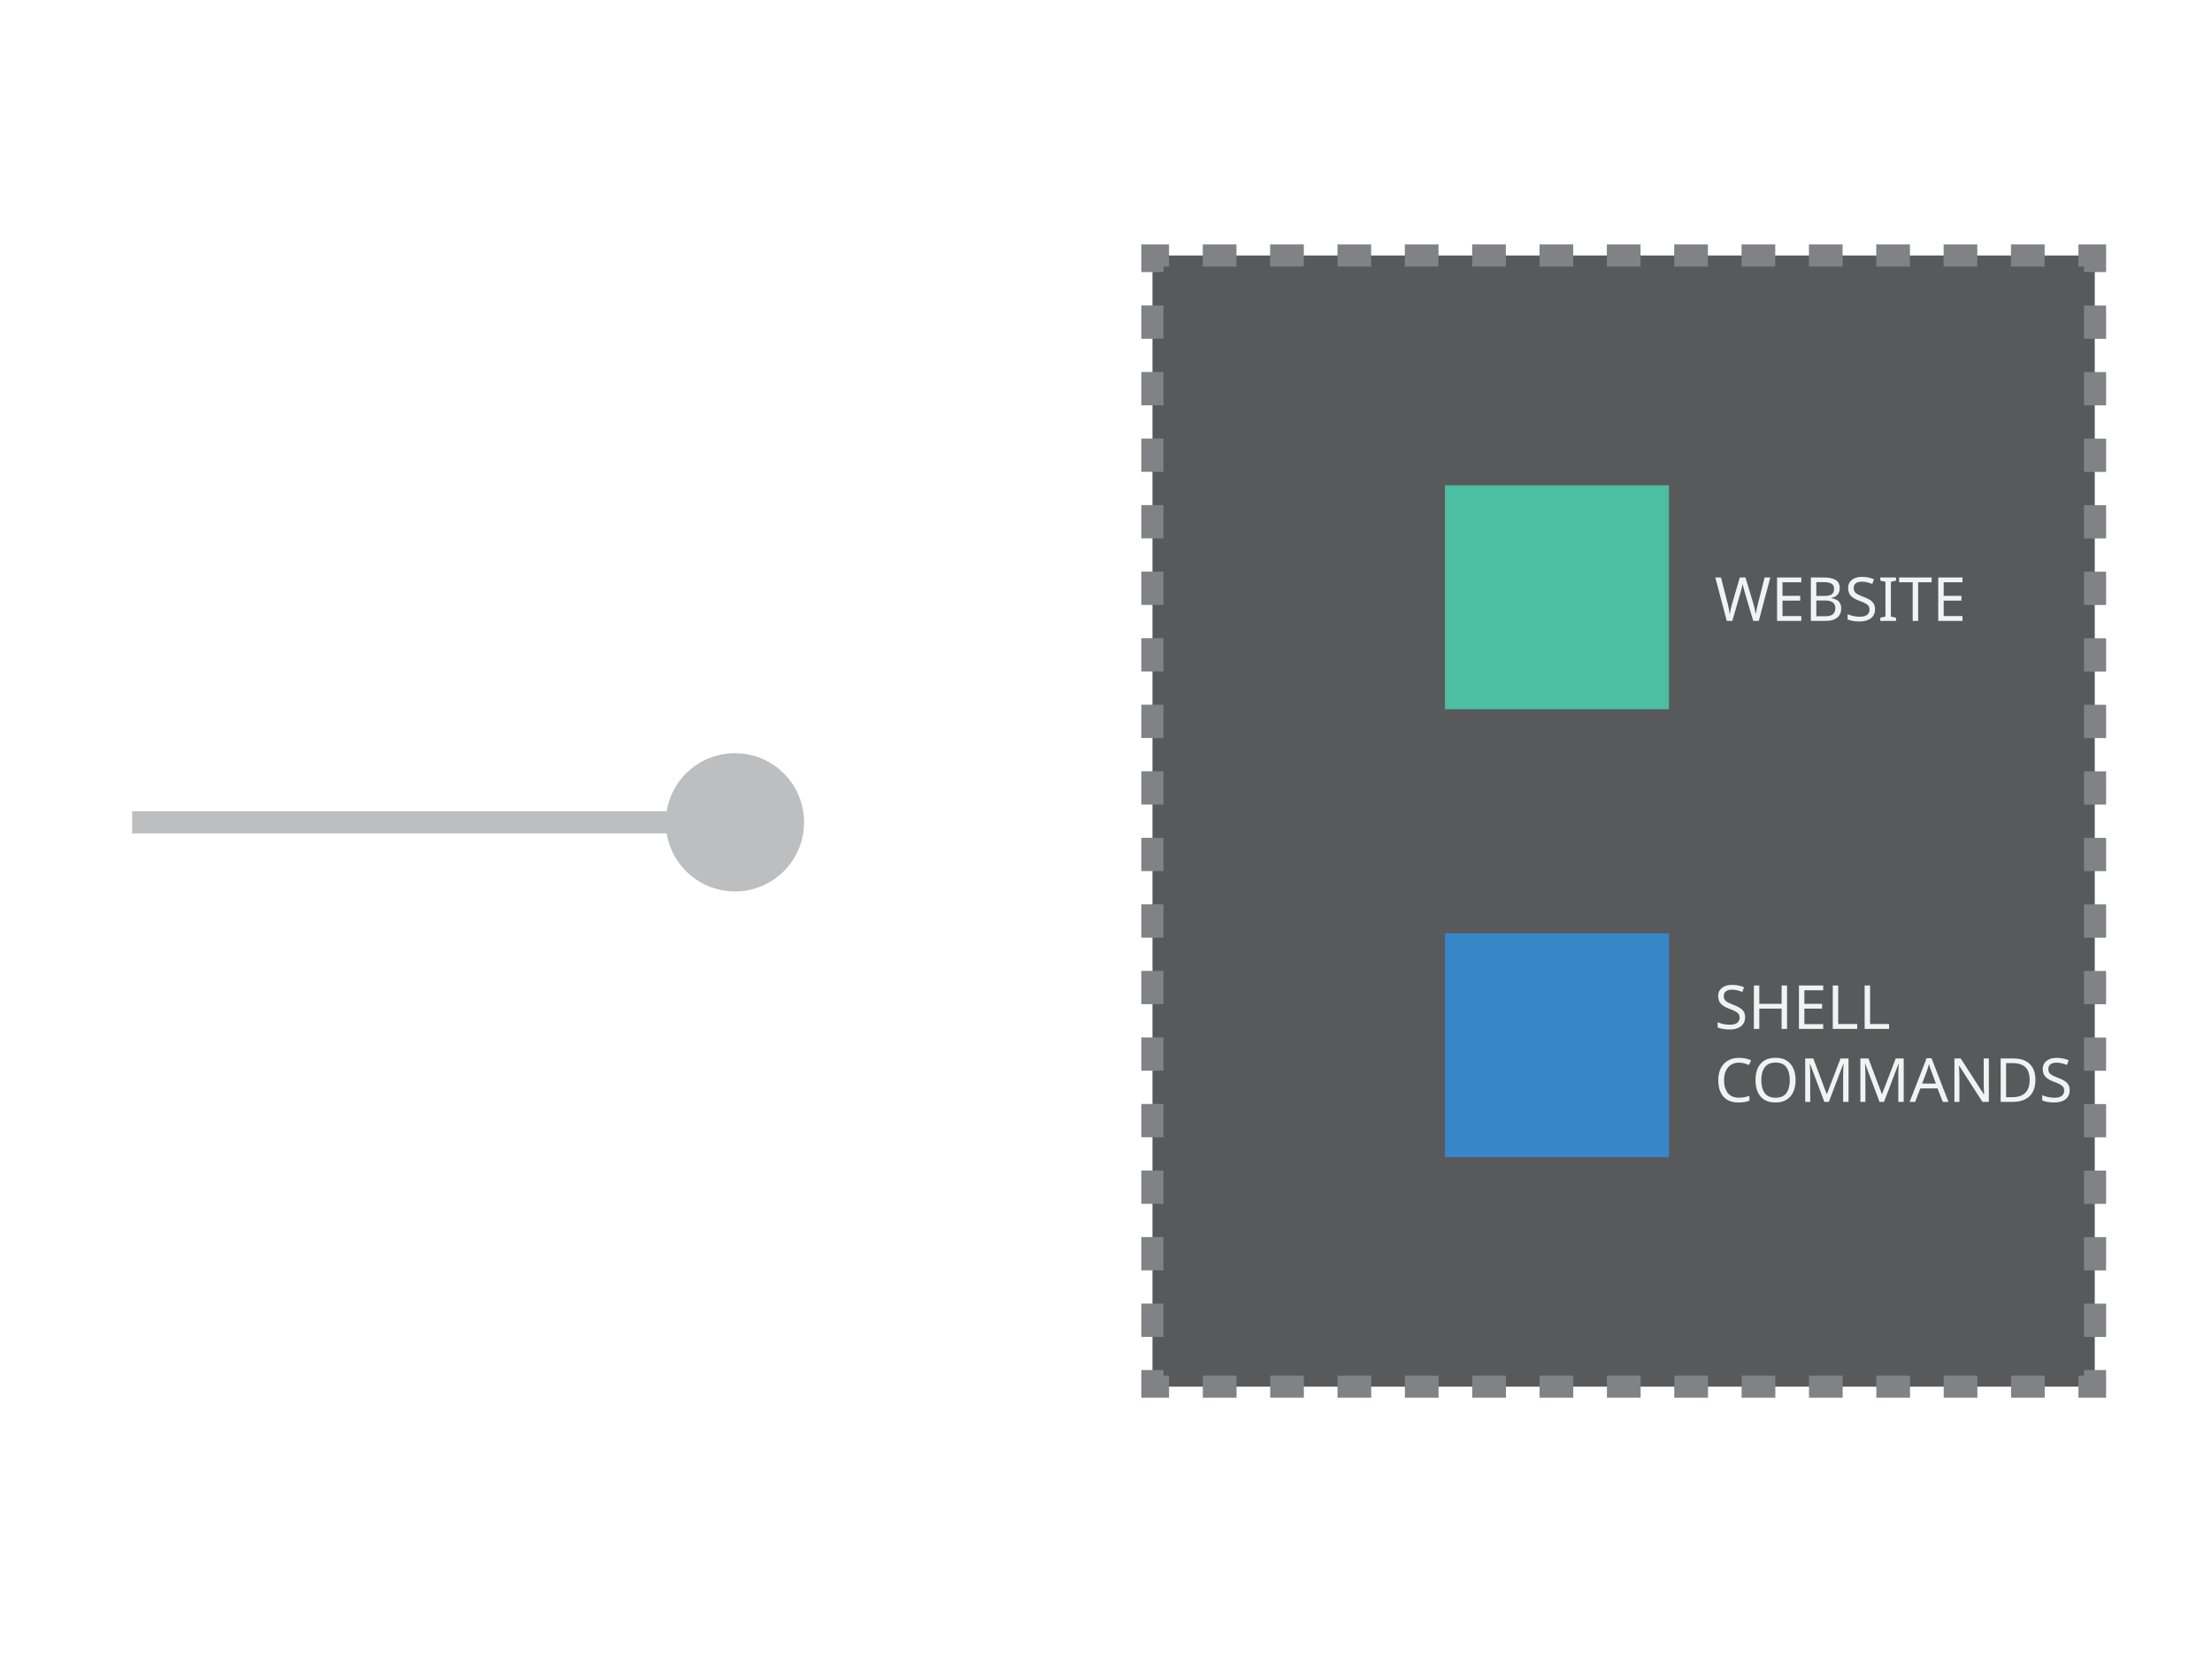
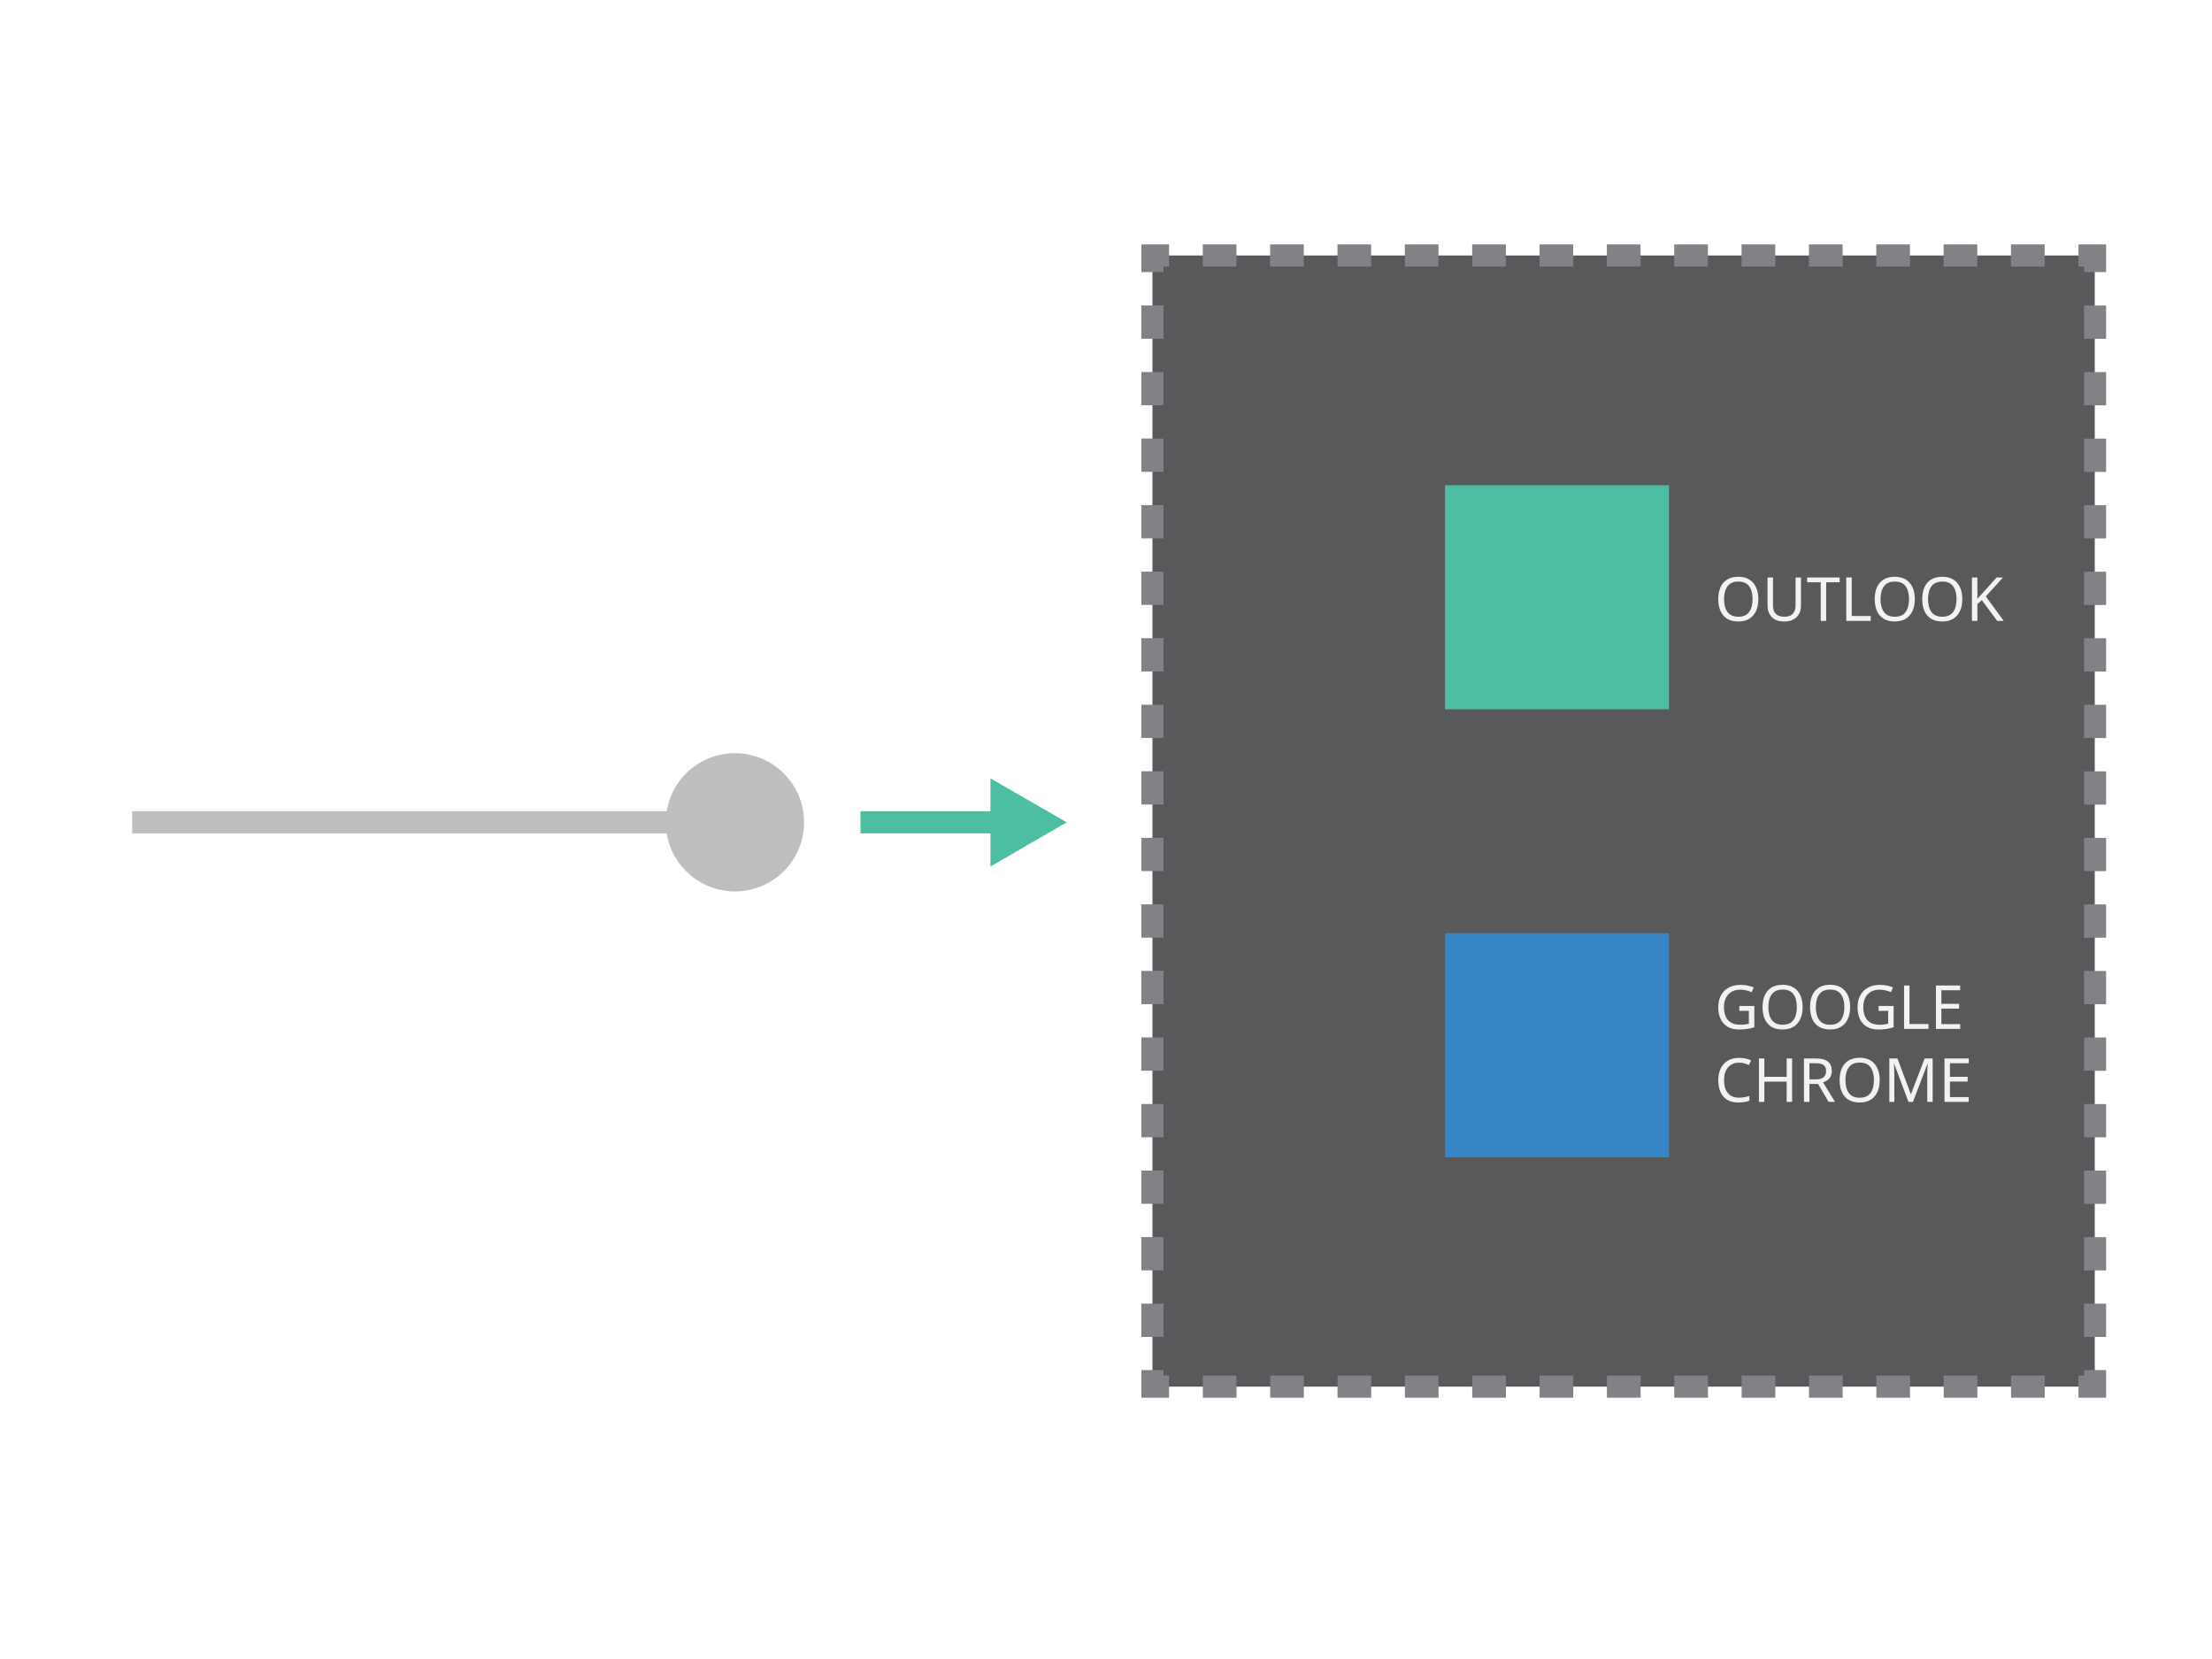
<svg xmlns="http://www.w3.org/2000/svg" version="1.1" x="0px" y="0px" viewBox="0 0 800 600" enable-background="new 0 0 800 600" xml:space="preserve">
  <g id="Layer_1" display="none">
    <rect display="inline" fill="#414042" width="801" height="600" />
  </g>
  <g id="Layer_7">
    <g id="machine">
      <g>
        <rect x="416.8" y="92.4" fill="#58595B" width="340.8" height="409.1" />
        <g>
          <polyline fill="none" stroke="#808285" stroke-width="8" stroke-miterlimit="10" points="757.7,495.5 757.7,501.5 751.7,501.5           " />
          <line fill="none" stroke="#808285" stroke-width="8" stroke-miterlimit="10" stroke-dasharray="12.179,12.179" x1="739.5" y1="501.5" x2="428.9" y2="501.5" />
          <polyline fill="none" stroke="#808285" stroke-width="8" stroke-miterlimit="10" points="422.8,501.5 416.8,501.5 416.8,495.5           " />
          <line fill="none" stroke="#808285" stroke-width="8" stroke-miterlimit="10" stroke-dasharray="12.033,12.033" x1="416.8" y1="483.5" x2="416.8" y2="104.5" />
          <polyline fill="none" stroke="#808285" stroke-width="8" stroke-miterlimit="10" points="416.8,98.4 416.8,92.4 422.8,92.4           " />
          <line fill="none" stroke="#808285" stroke-width="8" stroke-miterlimit="10" stroke-dasharray="12.179,12.179" x1="435" y1="92.4" x2="745.6" y2="92.4" />
          <polyline fill="none" stroke="#808285" stroke-width="8" stroke-miterlimit="10" points="751.7,92.4 757.7,92.4 757.7,98.4           " />
          <line fill="none" stroke="#808285" stroke-width="8" stroke-miterlimit="10" stroke-dasharray="12.033,12.033" x1="757.7" y1="110.5" x2="757.7" y2="489.5" />
        </g>
      </g>
      <g id="Layer_3_copy">
        <rect x="522.6" y="337.5" fill="#3787C8" width="81" height="81" />
        <rect x="522.6" y="175.5" fill="#4CBEA1" width="81" height="81" />
      </g>
-       <text transform="matrix(1 0 0 1 620.0916 224.5494)" fill="#F1F2F2" font-family="'Roboto-Bold'" font-size="22">WEBSITE</text>
+       <text transform="matrix(1 0 0 1 620.0916 224.5494)" fill="#F1F2F2" font-family="'Roboto-Bold'" font-size="22">OUTLOOK</text>
      <text transform="matrix(1 0 0 1 620.0916 372.1128)">
-         <tspan x="0" y="0" fill="#F1F2F2" font-family="'Roboto-Bold'" font-size="22">SHELL</tspan>
-         <tspan x="0" y="26.4" fill="#F1F2F2" font-family="'Roboto-Bold'" font-size="22">COMMANDS</tspan>
+         <tspan x="0" y="0" fill="#F1F2F2" font-family="'Roboto-Bold'" font-size="22">GOOGLE</tspan>
+         <tspan x="0" y="26.4" fill="#F1F2F2" font-family="'Roboto-Bold'" font-size="22">CHROME</tspan>
      </text>
      <circle fill="#BCBEC0" cx="265.8" cy="297.4" r="25" />
      <line fill="none" stroke="#BCBEC0" stroke-width="8" stroke-miterlimit="10" x1="265.8" y1="297.4" x2="47.8" y2="297.4" />
    </g>
-     <g id="message" display="none">
-       <g display="inline">
+     <g id="message">
+       <g>
        <g>
-           <line fill="none" stroke="#E26F4F" stroke-width="8" stroke-miterlimit="10" x1="311.2" y1="297.4" x2="362.9" y2="297.4" />
+           <line fill="none" stroke="#4CBEA1" stroke-width="8" stroke-miterlimit="10" x1="311.2" y1="297.4" x2="362.9" y2="297.4" />
          <g>
-             <polygon fill="#E26F4F" points="358.2,313.4 385.8,297.4 358.2,281.5      " />
+             <polygon fill="#4CBEA1" points="358.2,313.4 385.8,297.4 358.2,281.5      " />
          </g>
        </g>
      </g>
    </g>
    <g id="port" display="none">
      <g display="inline">
        <g>
          <line fill="none" stroke="#E26F4F" stroke-width="8" stroke-miterlimit="10" x1="311.2" y1="297.4" x2="415.7" y2="297.1" />
          <g>
            <polygon fill="#E26F4F" points="411.1,313 438.6,297 411,281.1      " />
          </g>
        </g>
      </g>
      <circle display="inline" fill="#E26F4F" cx="466.8" cy="297.4" r="18.4" />
    </g>
    <g id="port_unicity" display="none">
      <g display="inline">
        <g>
          <polyline fill="none" stroke="#4CBEA1" stroke-width="8" stroke-miterlimit="10" points="311.2,297.4 396.4,297.4 396.4,213.3       415.7,213.3     " />
          <g>
            <polygon fill="#4CBEA1" points="411,229.2 438.6,213.3 411,197.3      " />
          </g>
        </g>
      </g>
      <circle display="inline" fill="#4CBEA1" cx="466.8" cy="213.3" r="18.4" />
      <circle display="inline" fill="#3787C8" cx="466.8" cy="378" r="18.4" />
-       <text transform="matrix(1 0 0 1 451.3267 183.704)" display="inline" fill="#F1F2F2" font-family="'Roboto-Bold'" font-size="27">80</text>
-       <text transform="matrix(1 0 0 1 451.3267 351.0373)" display="inline" fill="#F1F2F2" font-family="'Roboto-Bold'" font-size="27">22</text>
+       <text transform="matrix(1 0 0 1 435.8354 183.704)" display="inline" fill="#F1F2F2" font-family="'Roboto-Bold'" font-size="27">2892</text>
+       <text transform="matrix(1 0 0 1 435.8354 351.0373)" display="inline" fill="#F1F2F2" font-family="'Roboto-Bold'" font-size="27">1883</text>
    </g>
  </g>
  <g id="Layer_8" display="none">
-     <g id="DoS" display="inline">
-       <line fill="none" stroke="#E26F4F" stroke-width="8" stroke-miterlimit="10" x1="462.8" y1="235.9" x2="339.3" y2="358.3" />
-       <circle fill="#E26F4F" cx="339.3" cy="358.3" r="17.1" />
+     <g id="DoS">
+       <line display="inline" fill="none" stroke="#E26F4F" stroke-width="8" stroke-miterlimit="10" x1="462.8" y1="235.9" x2="339.3" y2="358.3" />
+       <circle display="inline" fill="#E26F4F" cx="339.3" cy="358.3" r="17.1" />
    </g>
    <g id="machine_copy" display="inline">
      <g>
        <rect x="523.1" y="95.7" fill="#58595B" width="233" height="279.7" />
        <g>
          <polyline fill="none" stroke="#808285" stroke-width="8" stroke-miterlimit="10" points="756.1,369.4 756.1,375.4 750.1,375.4           " />
          <line fill="none" stroke="#808285" stroke-width="8" stroke-miterlimit="10" stroke-dasharray="11.633,11.633" x1="738.5" y1="375.4" x2="534.9" y2="375.4" />
          <polyline fill="none" stroke="#808285" stroke-width="8" stroke-miterlimit="10" points="529.1,375.4 523.1,375.4 523.1,369.4           " />
          <line fill="none" stroke="#808285" stroke-width="8" stroke-miterlimit="10" stroke-dasharray="11.638,11.638" x1="523.1" y1="357.7" x2="523.1" y2="107.5" />
          <polyline fill="none" stroke="#808285" stroke-width="8" stroke-miterlimit="10" points="523.1,101.7 523.1,95.7 529.1,95.7           " />
          <line fill="none" stroke="#808285" stroke-width="8" stroke-miterlimit="10" stroke-dasharray="11.633,11.633" x1="540.7" y1="95.7" x2="744.3" y2="95.7" />
          <polyline fill="none" stroke="#808285" stroke-width="8" stroke-miterlimit="10" points="750.1,95.7 756.1,95.7 756.1,101.7           " />
          <line fill="none" stroke="#808285" stroke-width="8" stroke-miterlimit="10" stroke-dasharray="11.638,11.638" x1="756.1" y1="113.3" x2="756.1" y2="363.6" />
        </g>
      </g>
      <g id="Layer_3_copy_2">
        <rect x="639.6" y="208.2" fill="#4CBEA1" width="55.4" height="55.4" />
      </g>
      <circle fill="#BCBEC0" cx="462.8" cy="235.9" r="17.1" />
      <circle fill="#4CBEA1" cx="590.8" cy="235.9" r="17.1" />
      <circle fill="#BCBEC0" cx="215.8" cy="235.9" r="17.1" />
      <line fill="none" stroke="#BCBEC0" stroke-width="8" stroke-miterlimit="10" x1="462.8" y1="235.9" x2="215.8" y2="235.9" />
      <g>
        <path fill="none" d="M492,235.9" />
-       </g>
-       <g>
-         <g>
-           <line fill="none" stroke="#4CBEA1" stroke-width="7" stroke-miterlimit="10" x1="492" y1="235.9" x2="538.9" y2="235.9" />
-           <g>
-             <polygon fill="#4CBEA1" points="534.8,249.8 559,235.9 534.8,221.9      " />
-           </g>
-         </g>
      </g>
    </g>
    <g id="machine_trojan">
      <g display="inline">
        <rect x="523.1" y="95.7" fill="#58595B" width="233" height="279.7" />
        <g>
          <polyline fill="none" stroke="#808285" stroke-width="8" stroke-miterlimit="10" points="756.1,369.4 756.1,375.4 750.1,375.4           " />
          <line fill="none" stroke="#808285" stroke-width="8" stroke-miterlimit="10" stroke-dasharray="11.633,11.633" x1="738.5" y1="375.4" x2="534.9" y2="375.4" />
          <polyline fill="none" stroke="#808285" stroke-width="8" stroke-miterlimit="10" points="529.1,375.4 523.1,375.4 523.1,369.4           " />
          <line fill="none" stroke="#808285" stroke-width="8" stroke-miterlimit="10" stroke-dasharray="11.638,11.638" x1="523.1" y1="357.7" x2="523.1" y2="107.5" />
          <polyline fill="none" stroke="#808285" stroke-width="8" stroke-miterlimit="10" points="523.1,101.7 523.1,95.7 529.1,95.7           " />
          <line fill="none" stroke="#808285" stroke-width="8" stroke-miterlimit="10" stroke-dasharray="11.633,11.633" x1="540.7" y1="95.7" x2="744.3" y2="95.7" />
          <polyline fill="none" stroke="#808285" stroke-width="8" stroke-miterlimit="10" points="750.1,95.7 756.1,95.7 756.1,101.7           " />
          <line fill="none" stroke="#808285" stroke-width="8" stroke-miterlimit="10" stroke-dasharray="11.638,11.638" x1="756.1" y1="113.3" x2="756.1" y2="363.6" />
        </g>
      </g>
      <g id="Layer_3_copy_4" display="inline">
        <rect x="639.6" y="147.2" fill="#4CBEA1" width="55.4" height="55.4" />
        <rect x="639.6" y="269.4" fill="#E26F4F" width="55.4" height="55.4" />
      </g>
      <circle display="inline" fill="#BCBEC0" cx="462.8" cy="235.9" r="17.1" />
      <circle display="inline" fill="#4CBEA1" cx="590.8" cy="174.9" r="17.1" />
      <circle display="inline" fill="#E26F4F" cx="590.8" cy="297.1" r="17.1" />
      <circle display="inline" fill="#BCBEC0" cx="215.8" cy="235.9" r="17.1" />
      <line display="inline" fill="none" stroke="#BCBEC0" stroke-width="8" stroke-miterlimit="10" x1="462.8" y1="235.9" x2="215.8" y2="235.9" />
      <g display="inline">
        <g>
          <polyline fill="none" stroke="#4CBEA1" stroke-width="7" stroke-miterlimit="10" points="488.7,223.2 524.7,223.2 524.7,174.9       546.2,174.9     " />
          <g>
            <polygon fill="#4CBEA1" points="542.2,188.8 566.3,174.9 542.2,160.9      " />
          </g>
        </g>
      </g>
      <g display="inline">
        <g>
          <polyline fill="none" stroke="#E26F4F" stroke-width="7" stroke-miterlimit="10" points="566.3,297.1 524.7,297.1 524.7,249.4       508.8,249.4     " />
          <g>
            <polygon fill="#E26F4F" points="512.8,235.4 488.7,249.4 512.8,263.4      " />
          </g>
        </g>
      </g>
    </g>
    <g id="DoS_copy">
      <line display="inline" fill="none" stroke="#E26F4F" stroke-width="8" stroke-miterlimit="10" x1="462.8" y1="235.9" x2="339.3" y2="358.3" />
      <circle display="inline" fill="#E26F4F" cx="339.3" cy="358.3" r="17.1" />
    </g>
    <g id="machine_dos">
      <rect x="523.1" y="95.7" display="inline" fill="#58595B" stroke="#808285" stroke-width="8" stroke-miterlimit="10" width="233" height="279.7" />
      <g id="Layer_3_copy_3" display="inline">
        <rect x="639.6" y="208.2" fill="#4CBEA1" width="55.4" height="55.4" />
      </g>
      <circle display="inline" fill="#BCBEC0" cx="462.8" cy="235.9" r="17.1" />
      <circle display="inline" fill="#4CBEA1" cx="590.8" cy="235.9" r="17.1" />
      <circle display="inline" fill="#BCBEC0" cx="215.8" cy="235.9" r="17.1" />
      <line display="inline" fill="none" stroke="#BCBEC0" stroke-width="8" stroke-miterlimit="10" x1="462.8" y1="235.9" x2="215.8" y2="235.9" />
    </g>
    <g id="laptop" display="inline">
      <rect x="46.6" y="199.7" fill="#BCBEC0" width="100.9" height="65" />
      <polygon fill="#939598" points="147.5,264.7 46.6,264.7 34.9,273.8 34.9,279.2 160.4,279.2 160.4,273.8   " />
      <rect x="54.4" y="206.7" fill="#939598" width="85.3" height="51.7" />
    </g>
-     <g id="laptop_copy" display="inline">
-       <rect x="259.2" y="408.8" fill="#EA9380" width="100.9" height="65" />
-       <polygon fill="#E26F4F" points="360.2,473.8 259.2,473.8 247.5,482.9 247.5,488.3 373.1,488.3 373.1,482.9   " />
-       <rect x="267" y="415.8" fill="#E26F4F" width="85.3" height="51.7" />
+     <g id="laptop_copy">
+       <rect x="259.2" y="408.8" display="inline" fill="#EA9380" width="100.9" height="65" />
+       <polygon display="inline" fill="#E26F4F" points="360.2,473.8 259.2,473.8 247.5,482.9 247.5,488.3 373.1,488.3 373.1,482.9   " />
+       <rect x="267" y="415.8" display="inline" fill="#E26F4F" width="85.3" height="51.7" />
    </g>
-     <g id="man_in_the_middle">
-       <g display="inline">
+     <g id="man_in_the_middle" display="inline">
+       <g>
+         <g>
+           <line fill="none" stroke="#4CBEA1" stroke-width="7" stroke-miterlimit="10" x1="492" y1="235.9" x2="538.9" y2="235.9" />
+           <g>
+             <polygon fill="#4CBEA1" points="534.8,249.8 559,235.9 534.8,221.9      " />
+           </g>
+         </g>
+       </g>
+       <circle fill="#E26F4F" cx="339.3" cy="235.9" r="17.1" />
+     </g>
+     <g id="man_in_the_middle_copy" display="inline">
+       <g>
        <g>
          <line fill="none" stroke="#E26F4F" stroke-width="7" stroke-miterlimit="10" x1="492" y1="235.9" x2="538.9" y2="235.9" />
          <g>
            <polygon fill="#E26F4F" points="534.8,249.8 559,235.9 534.8,221.9      " />
          </g>
        </g>
      </g>
-       <circle display="inline" fill="#E26F4F" cx="339.3" cy="235.9" r="17.1" />
-       <circle display="inline" fill="#E26F4F" cx="462.8" cy="235.9" r="17.1" />
-       <line display="inline" fill="none" stroke="#E26F4F" stroke-width="8" stroke-miterlimit="10" x1="467.3" y1="235.9" x2="343.8" y2="235.9" />
+       <circle fill="#E26F4F" cx="339.3" cy="235.9" r="17.1" />
+       <circle fill="#E26F4F" cx="462.8" cy="235.9" r="17.1" />
+       <line fill="none" stroke="#E26F4F" stroke-width="8" stroke-miterlimit="10" x1="467.3" y1="235.9" x2="343.8" y2="235.9" />
    </g>
  </g>
</svg>
